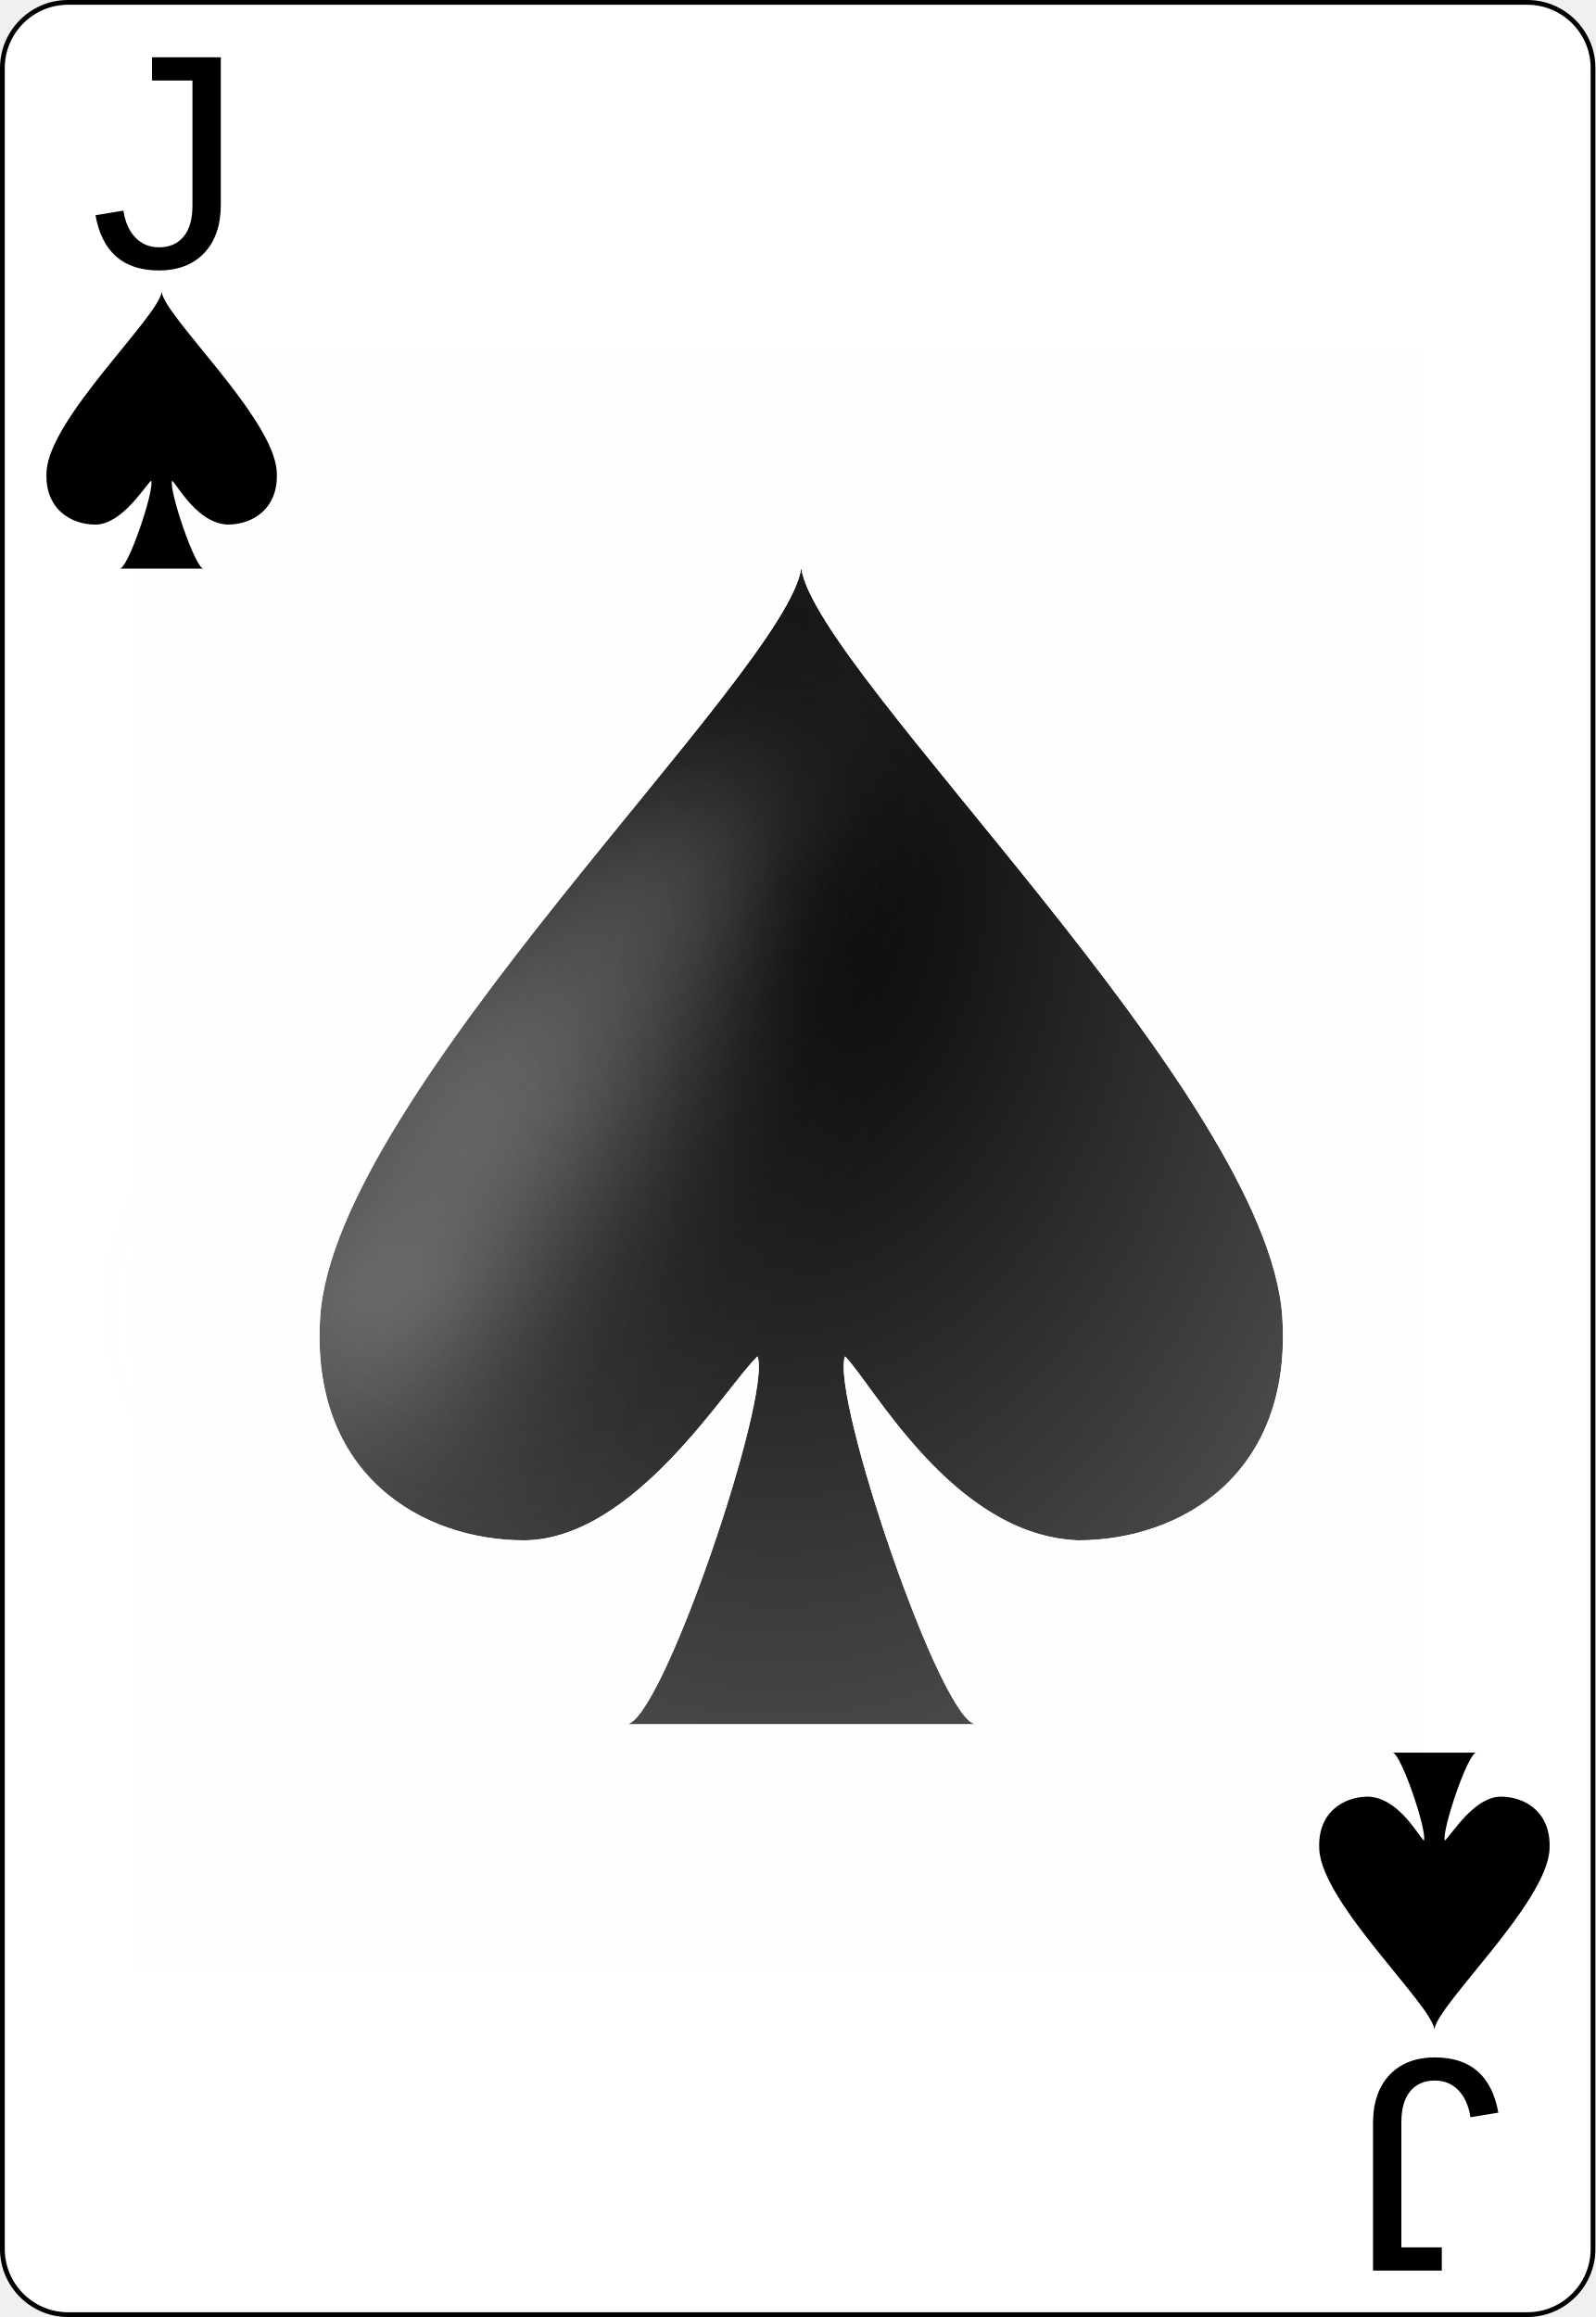
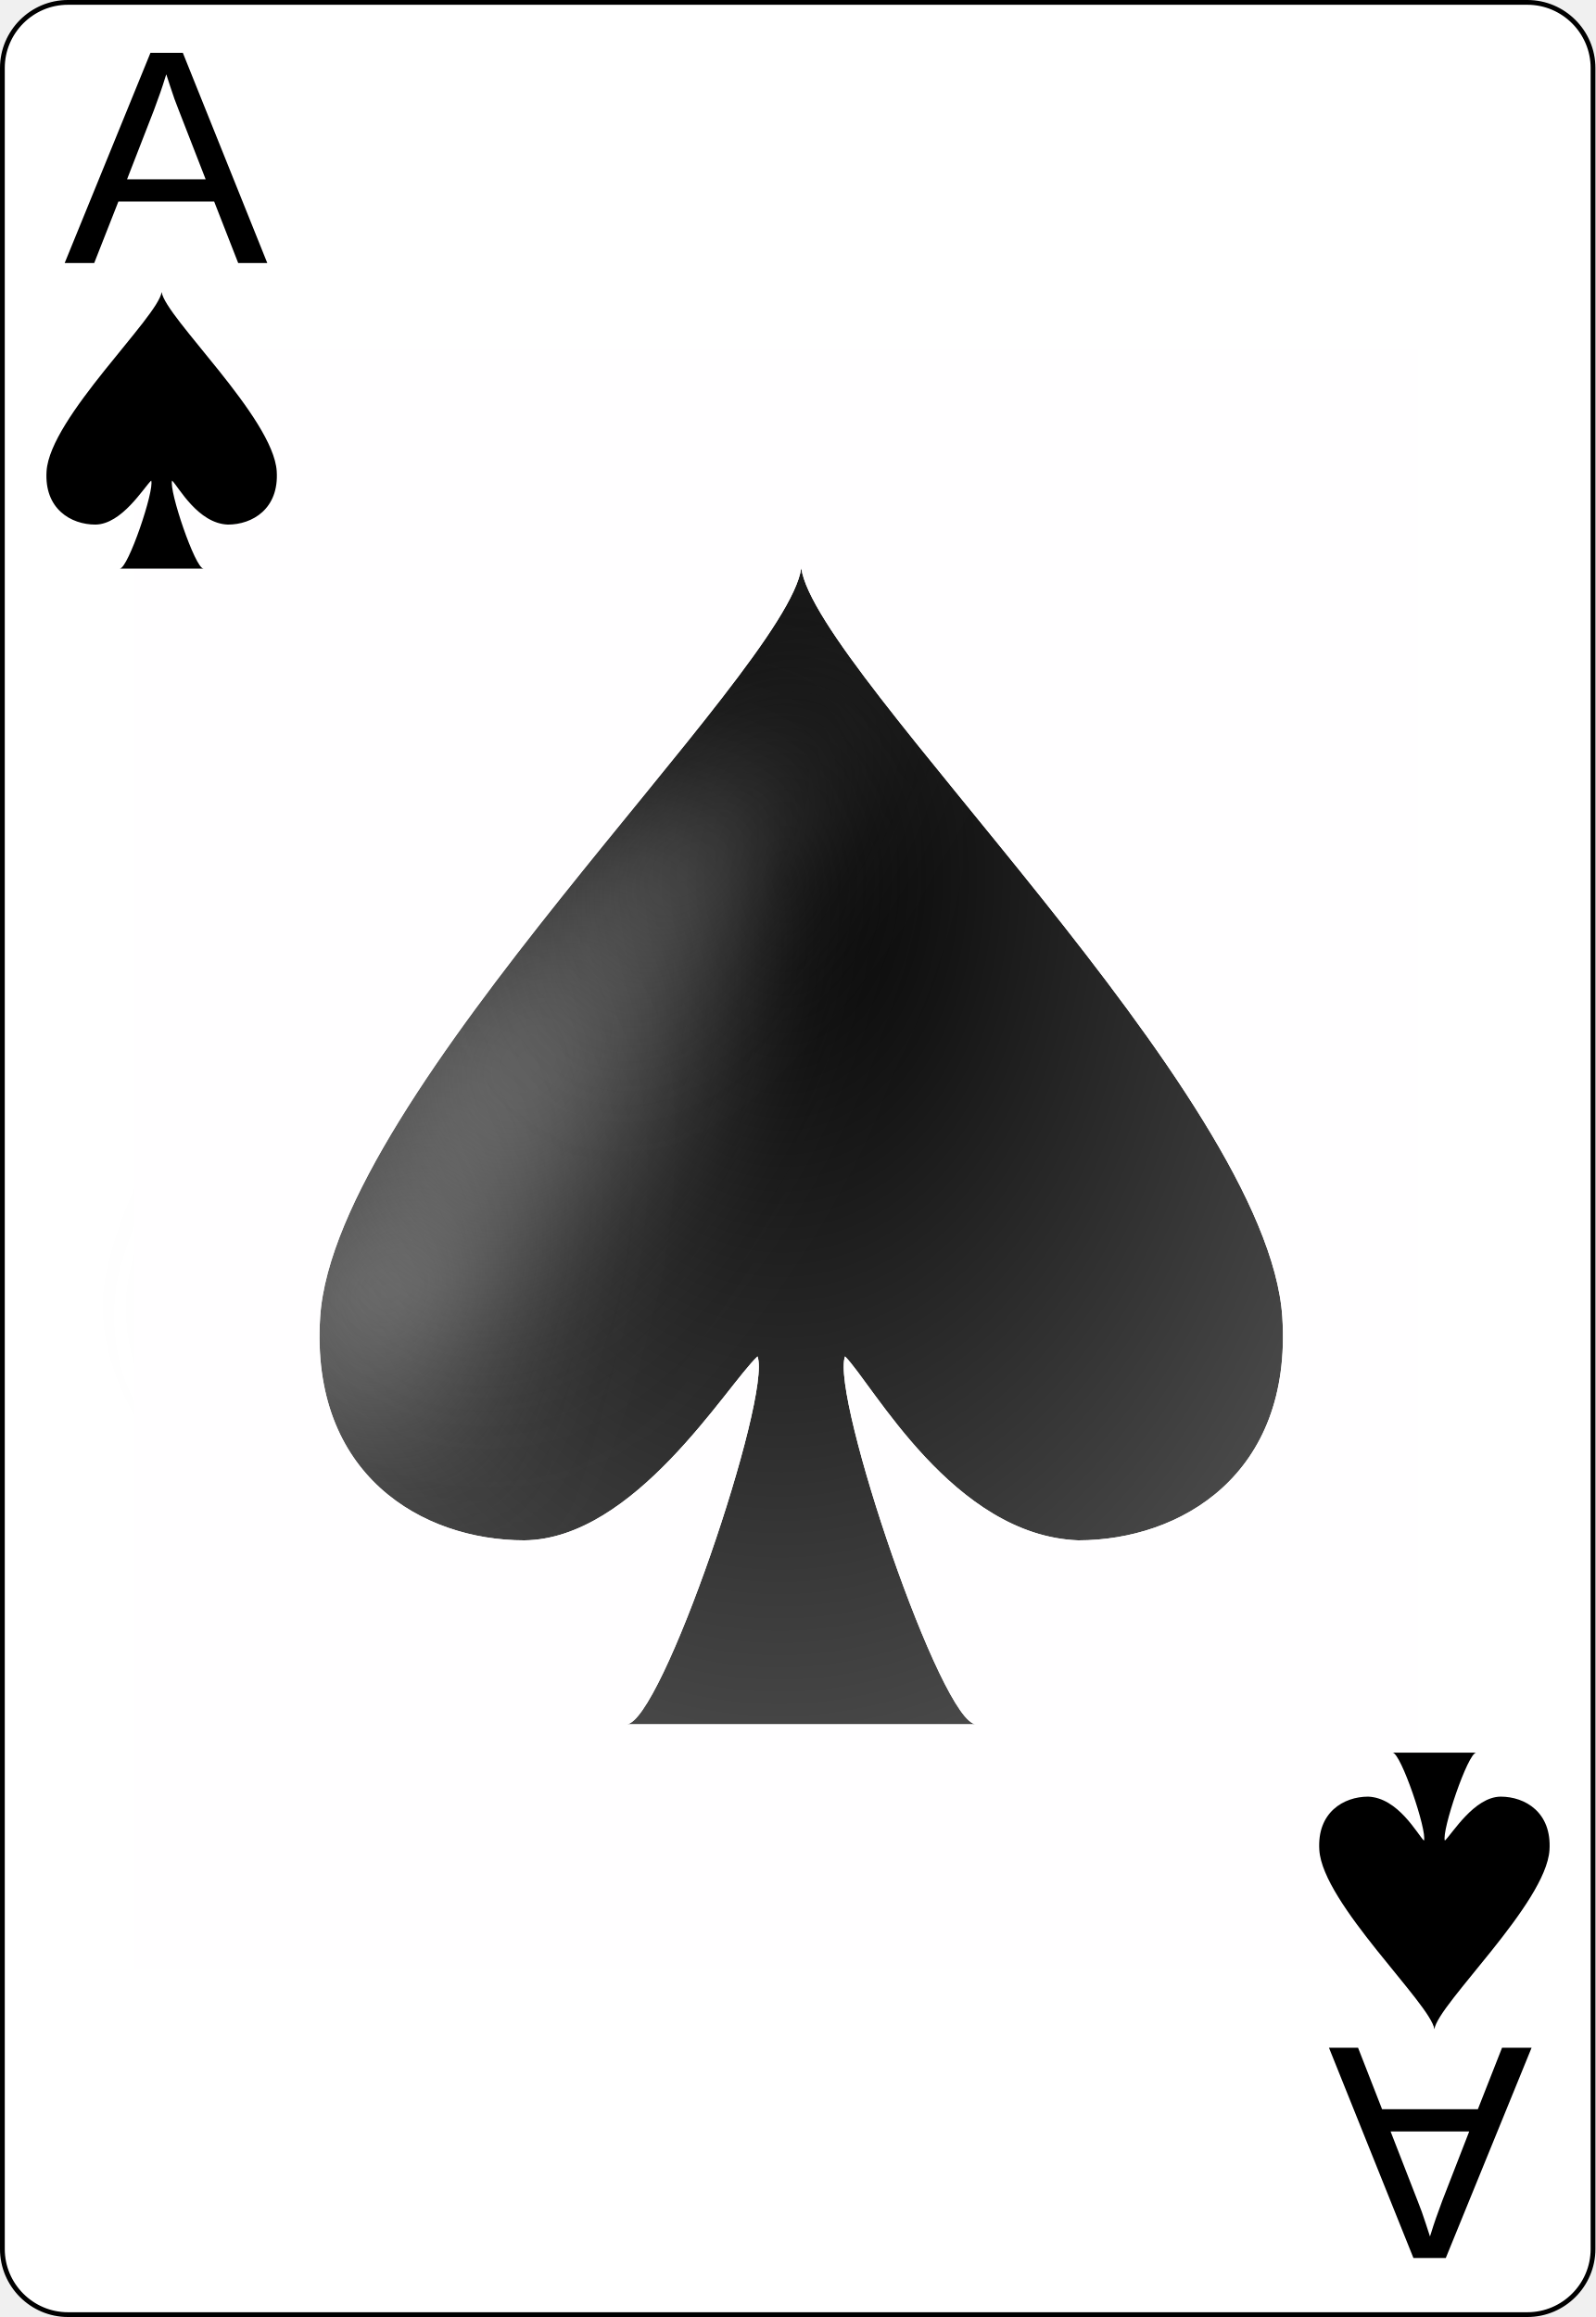
<svg xmlns="http://www.w3.org/2000/svg" xmlns:xlink="http://www.w3.org/1999/xlink" width="167.087pt" height="242.667pt" viewBox="0 0 167.087 242.667" xml:space="preserve" id="svg2" version="1.1">
  <defs id="defs41">
    <radialGradient xlink:href="#linearGradient3773" id="radialGradient3781" cx="-0.158" cy="-8.835" fx="-0.158" fy="-8.835" r="8" gradientTransform="matrix(-1.584269,-0.02349808,0.03071979,-2.477574,-0.2485638,-26.71351)" gradientUnits="userSpaceOnUse" />
    <linearGradient id="linearGradient3773">
      <stop style="stop-color:#000000;stop-opacity:1;" offset="0" id="stop3775" />
      <stop style="stop-color:#000000;stop-opacity:0.649;" offset="1" id="stop3777" />
    </linearGradient>
    <radialGradient xlink:href="#linearGradient3773" id="radialGradient3957" cx="-0.158" cy="-8.835" fx="-0.158" fy="-8.835" r="8" gradientTransform="matrix(-1.584269,-0.02349808,0.03071979,-2.477574,-0.2485638,-26.71351)" gradientUnits="userSpaceOnUse" />
    <linearGradient id="linearGradient3959">
      <stop style="stop-color:#000000;stop-opacity:1;" offset="0" id="stop3961" />
      <stop style="stop-color:#000000;stop-opacity:0.649;" offset="1" id="stop3963" />
    </linearGradient>
    <radialGradient r="81.903" fy="509.476" fx="168.025" cy="509.476" cx="168.025" gradientTransform="matrix(1.25656,-0.7774064,0.3366382,0.5361257,-221.2021,359.2426)" gradientUnits="userSpaceOnUse" id="radialGradient3975" xlink:href="#linearGradient3784-4" />
    <linearGradient id="linearGradient3784-4">
      <stop style="stop-color:#ffffff;stop-opacity:0.435;" offset="0" id="stop3786-8" />
      <stop style="stop-color:#000000;stop-opacity:0;" offset="1" id="stop3788-6" />
    </linearGradient>
    <filter color-interpolation-filters="sRGB" id="filter3803" x="-0.331" width="1.661" y="-0.164" height="1.329">
      <feGaussianBlur stdDeviation="14.131" id="feGaussianBlur3805" />
    </filter>
    <radialGradient xlink:href="#linearGradient3784-4-5" id="radialGradient3929" gradientUnits="userSpaceOnUse" gradientTransform="matrix(1.25656,-0.7774064,0.3366382,0.5361257,-221.2021,359.2426)" cx="168.025" cy="509.476" fx="168.025" fy="509.476" r="81.903" />
    <linearGradient id="linearGradient3784-4-5">
      <stop style="stop-color:#ffffff;stop-opacity:0.489;" offset="0" id="stop3786-8-0" />
      <stop style="stop-color:#000000;stop-opacity:0;" offset="1" id="stop3788-6-3" />
    </linearGradient>
    <filter color-interpolation-filters="sRGB" id="filter3803-1" x="-0.331" width="1.661" y="-0.164" height="1.329">
      <feGaussianBlur stdDeviation="14.131" id="feGaussianBlur3805-8" />
    </filter>
    <radialGradient xlink:href="#linearGradient3784-4-1" id="radialGradient3927" gradientUnits="userSpaceOnUse" gradientTransform="matrix(1.25656,-0.7774064,0.3366382,0.5361257,-221.2021,359.2426)" cx="168.025" cy="509.476" fx="168.025" fy="509.476" r="81.903" />
    <linearGradient id="linearGradient3784-4-1">
      <stop style="stop-color:#ffffff;stop-opacity:0.237;" offset="0" id="stop3786-8-03" />
      <stop style="stop-color:#000000;stop-opacity:0;" offset="1" id="stop3788-6-6" />
    </linearGradient>
    <filter color-interpolation-filters="sRGB" id="filter3803-73" x="-0.331" width="1.661" y="-0.164" height="1.329">
      <feGaussianBlur stdDeviation="14.131" id="feGaussianBlur3805-2" />
    </filter>
    <radialGradient r="8" fy="-8.835" fx="-0.158" cy="-8.835" cx="-0.158" gradientTransform="matrix(-1.584269,-0.02349808,0.03071979,-2.477574,-0.2485638,-26.71351)" gradientUnits="userSpaceOnUse" id="radialGradient3990" xlink:href="#linearGradient3773" />
    <radialGradient xlink:href="#linearGradient3784-4" id="radialGradient3161" gradientUnits="userSpaceOnUse" gradientTransform="matrix(1.25656,-0.7774064,0.3366382,0.5361257,-221.2021,359.2426)" cx="168.025" cy="509.476" fx="168.025" fy="509.476" r="81.903" />
    <radialGradient xlink:href="#linearGradient3784-4-5" id="radialGradient3163" gradientUnits="userSpaceOnUse" gradientTransform="matrix(1.25656,-0.7774064,0.3366382,0.5361257,-221.2021,359.2426)" cx="168.025" cy="509.476" fx="168.025" fy="509.476" r="81.903" />
    <radialGradient xlink:href="#linearGradient3784-4-1" id="radialGradient3165" gradientUnits="userSpaceOnUse" gradientTransform="matrix(1.25656,-0.7774064,0.3366382,0.5361257,-221.2021,359.2426)" cx="168.025" cy="509.476" fx="168.025" fy="509.476" r="81.903" />
  </defs>
  <g id="Layer_x0020_1" style="fill-rule:nonzero;clip-rule:nonzero;stroke:#000000;stroke-miterlimit:4;">
    <path style="fill:#FFFFFF;stroke-width:0.5;" d="M166.837,235.548c0,3.777-3.087,6.869-6.871,6.869H7.111c-3.775,0-6.861-3.092-6.861-6.869V7.12C0.25,3.343,3.336,0.25,7.111,0.25h152.855    c3.784,0,6.871,3.093,6.871,6.87v228.428z" id="path5" />
    <g style="stroke:none;" id="g7">
      <g id="g9">
				
			</g>
    </g>
    <g id="g15">
			
		</g>
    <g id="g19">
			
		</g>
    <g style="stroke:none;" id="g23">
      <g id="g25">
				
			</g>
    </g>
    <g style="stroke:none;" id="g31">
      <g id="g33">
				
			</g>
    </g>
  </g>
  <g transform="matrix(0.1986111,0,0,0.1986111,10.08346,15.42888)" id="g3886">
    <g style="fill:url(#radialGradient3781);fill-opacity:1" id="layer1-7-1" transform="matrix(31.75408,0,0,29.03312,371.7377,526.7095)">
      <path style="fill:url(#radialGradient3990);fill-opacity:1" d="M 7.989,3.103 C 7.747,-0.954 0.242,-8.59 0,-10.5 c -0.242,1.909 -7.747,9.545 -7.989,13.603 -0.169,2.868 1.695,4.057 3.39,4.057 1.835,-0.022 3.351,-2.801 3.873,-3.341 0.242,0.716 -1.603,6.682 -2.179,6.682 l 5.811,0 C 2.33,10.501 0.485,4.535 0.727,3.819 1.184,4.315 2.524,7.077 4.601,7.16 6.295,7.159 8.158,5.971 7.989,3.103 z" id="sl-5" />
    </g>
    <path transform="matrix(1.642458,-1.082367,1.344778,1.579553,-783.5045,-14.75167)" id="path3762-6" d="m 122.357,574.383 c 0,0 -13.123,-65.067 17.801,-92.974 34.761,-31.369 150.111,-71.195 150.111,-71.195 0,0 -81.652,84.604 -110.111,108.338 -27.21,22.692 -57.801,55.831 -57.801,55.831 z" style="fill:url(#radialGradient3161);fill-opacity:1;stroke:none;filter:url(#filter3803)" />
    <path transform="matrix(2.489528,-0.1237628,1.128458,2.89224,-742.116,-945.2279)" id="path3762-6-0" d="m 122.357,574.383 c 0,0 -13.123,-65.067 17.801,-92.974 34.761,-31.369 150.111,-71.195 150.111,-71.195 0,0 -81.652,84.604 -110.111,108.338 -27.21,22.692 -57.801,55.831 -57.801,55.831 z" style="fill:url(#radialGradient3163);fill-opacity:1;stroke:none;filter:url(#filter3803-1)" />
    <path transform="matrix(1.942697,-0.3084098,0.5734017,1.993647,-290.3779,-568.3455)" id="path3762-6-2" d="m 122.357,574.383 c 0,0 -13.123,-65.067 17.801,-92.974 34.761,-31.369 150.111,-71.195 150.111,-71.195 0,0 -81.652,84.604 -110.111,108.338 -27.21,22.692 -57.801,55.831 -57.801,55.831 z" style="fill:url(#radialGradient3165);fill-opacity:1;stroke:none;filter:url(#filter3803-73)" />
    <path id="rect3865" d="m 19.993,106.65 0,854.281 677.156,0 0,-854.281 -677.156,0 z M 371.743,221.869 c 7.684,55.453 245.972,277.15 253.656,394.937 5.366,83.267 -53.771,117.752 -107.562,117.781 -65.949,-2.415 -108.515,-82.591 -123.031,-97 -7.684,20.788 50.897,194 69.188,194 l -184.5,0 c 18.29,0 76.872,-173.212 69.188,-194 -16.58,15.687 -64.726,96.373 -123,97 -53.823,0 -112.991,-34.514 -107.625,-117.781 7.684,-117.816 246.003,-339.513 253.688,-394.937 z" style="fill:#fffeff;fill-opacity:1;fill-rule:nonzero;stroke:none" />
  </g>
-   <text xml:space="preserve" style="font-size:32px;font-style:normal;font-weight:normal;line-height:125%;letter-spacing:0px;word-spacing:0px;fill:#000000;fill-opacity:1;stroke:none;font-family:Bitstream Vera Sans" x="-157.421" y="-215.794" id="text3788-2" transform="scale(-1,-1)">
-     <tspan id="tspan3790-3" x="-157.421" y="-215.794" style="font-style:normal;font-variant:normal;font-weight:normal;font-stretch:normal;font-family:Arial;-inkscape-font-specification:Arial">J</tspan>
+   <text xml:space="preserve" style="font-size:32px;font-style:normal;font-weight:normal;line-height:125%;letter-spacing:0px;word-spacing:0px;fill:#000000;fill-opacity:1;stroke:none;font-family:Bitstream Vera Sans" x="6.711" y="27.548" id="text3788">
+     <tspan id="tspan3790" x="6.711" y="27.548" style="font-style:normal;font-variant:normal;font-weight:normal;font-stretch:normal;font-family:Arial;-inkscape-font-specification:Arial">A</tspan>
  </text>
  <g transform="matrix(-1.508595,0,0,-1.379325,150.2247,198.0438)" id="layer1-7-8">
    <path id="sl-0" d="M 7.989,3.103 C 7.747,-0.954 0.242,-8.59 0,-10.5 c -0.242,1.909 -7.747,9.545 -7.989,13.603 -0.169,2.868 1.695,4.057 3.39,4.057 1.835,-0.022 3.351,-2.801 3.873,-3.341 0.242,0.716 -1.603,6.682 -2.179,6.682 l 5.811,0 C 2.33,10.501 0.485,4.535 0.727,3.819 1.184,4.315 2.524,7.077 4.601,7.16 6.295,7.159 8.158,5.971 7.989,3.103 z" style="fill:#000000" />
  </g>
-   <text xml:space="preserve" style="font-size:32px;font-style:normal;font-weight:normal;line-height:125%;letter-spacing:0px;word-spacing:0px;fill:#000000;fill-opacity:1;stroke:none;font-family:Bitstream Vera Sans" x="9.5" y="28.013" id="text3788">
-     <tspan id="tspan3790" x="9.5" y="28.013" style="font-style:normal;font-variant:normal;font-weight:normal;font-stretch:normal;font-family:Arial;-inkscape-font-specification:Arial">J</tspan>
+   <text xml:space="preserve" style="font-size:32px;font-style:normal;font-weight:normal;line-height:125%;letter-spacing:0px;word-spacing:0px;fill:#000000;fill-opacity:1;stroke:none;font-family:Bitstream Vera Sans" x="-160.464" y="-214.467" id="text3788-8" transform="scale(-1,-1)">
+     <tspan id="tspan3790-7" x="-160.464" y="-214.467" style="font-style:normal;font-variant:normal;font-weight:normal;font-stretch:normal;font-family:Arial;-inkscape-font-specification:Arial">A</tspan>
  </text>
  <g transform="matrix(1.508595,0,0,1.379325,16.92904,45.06616)" id="layer1-7">
    <path id="sl" d="M 7.989,3.103 C 7.747,-0.954 0.242,-8.59 0,-10.5 c -0.242,1.909 -7.747,9.545 -7.989,13.603 -0.169,2.868 1.695,4.057 3.39,4.057 1.835,-0.022 3.351,-2.801 3.873,-3.341 0.242,0.716 -1.603,6.682 -2.179,6.682 l 5.811,0 C 2.33,10.501 0.485,4.535 0.727,3.819 1.184,4.315 2.524,7.077 4.601,7.16 6.295,7.159 8.158,5.971 7.989,3.103 z" style="fill:#000000" />
  </g>
</svg>
